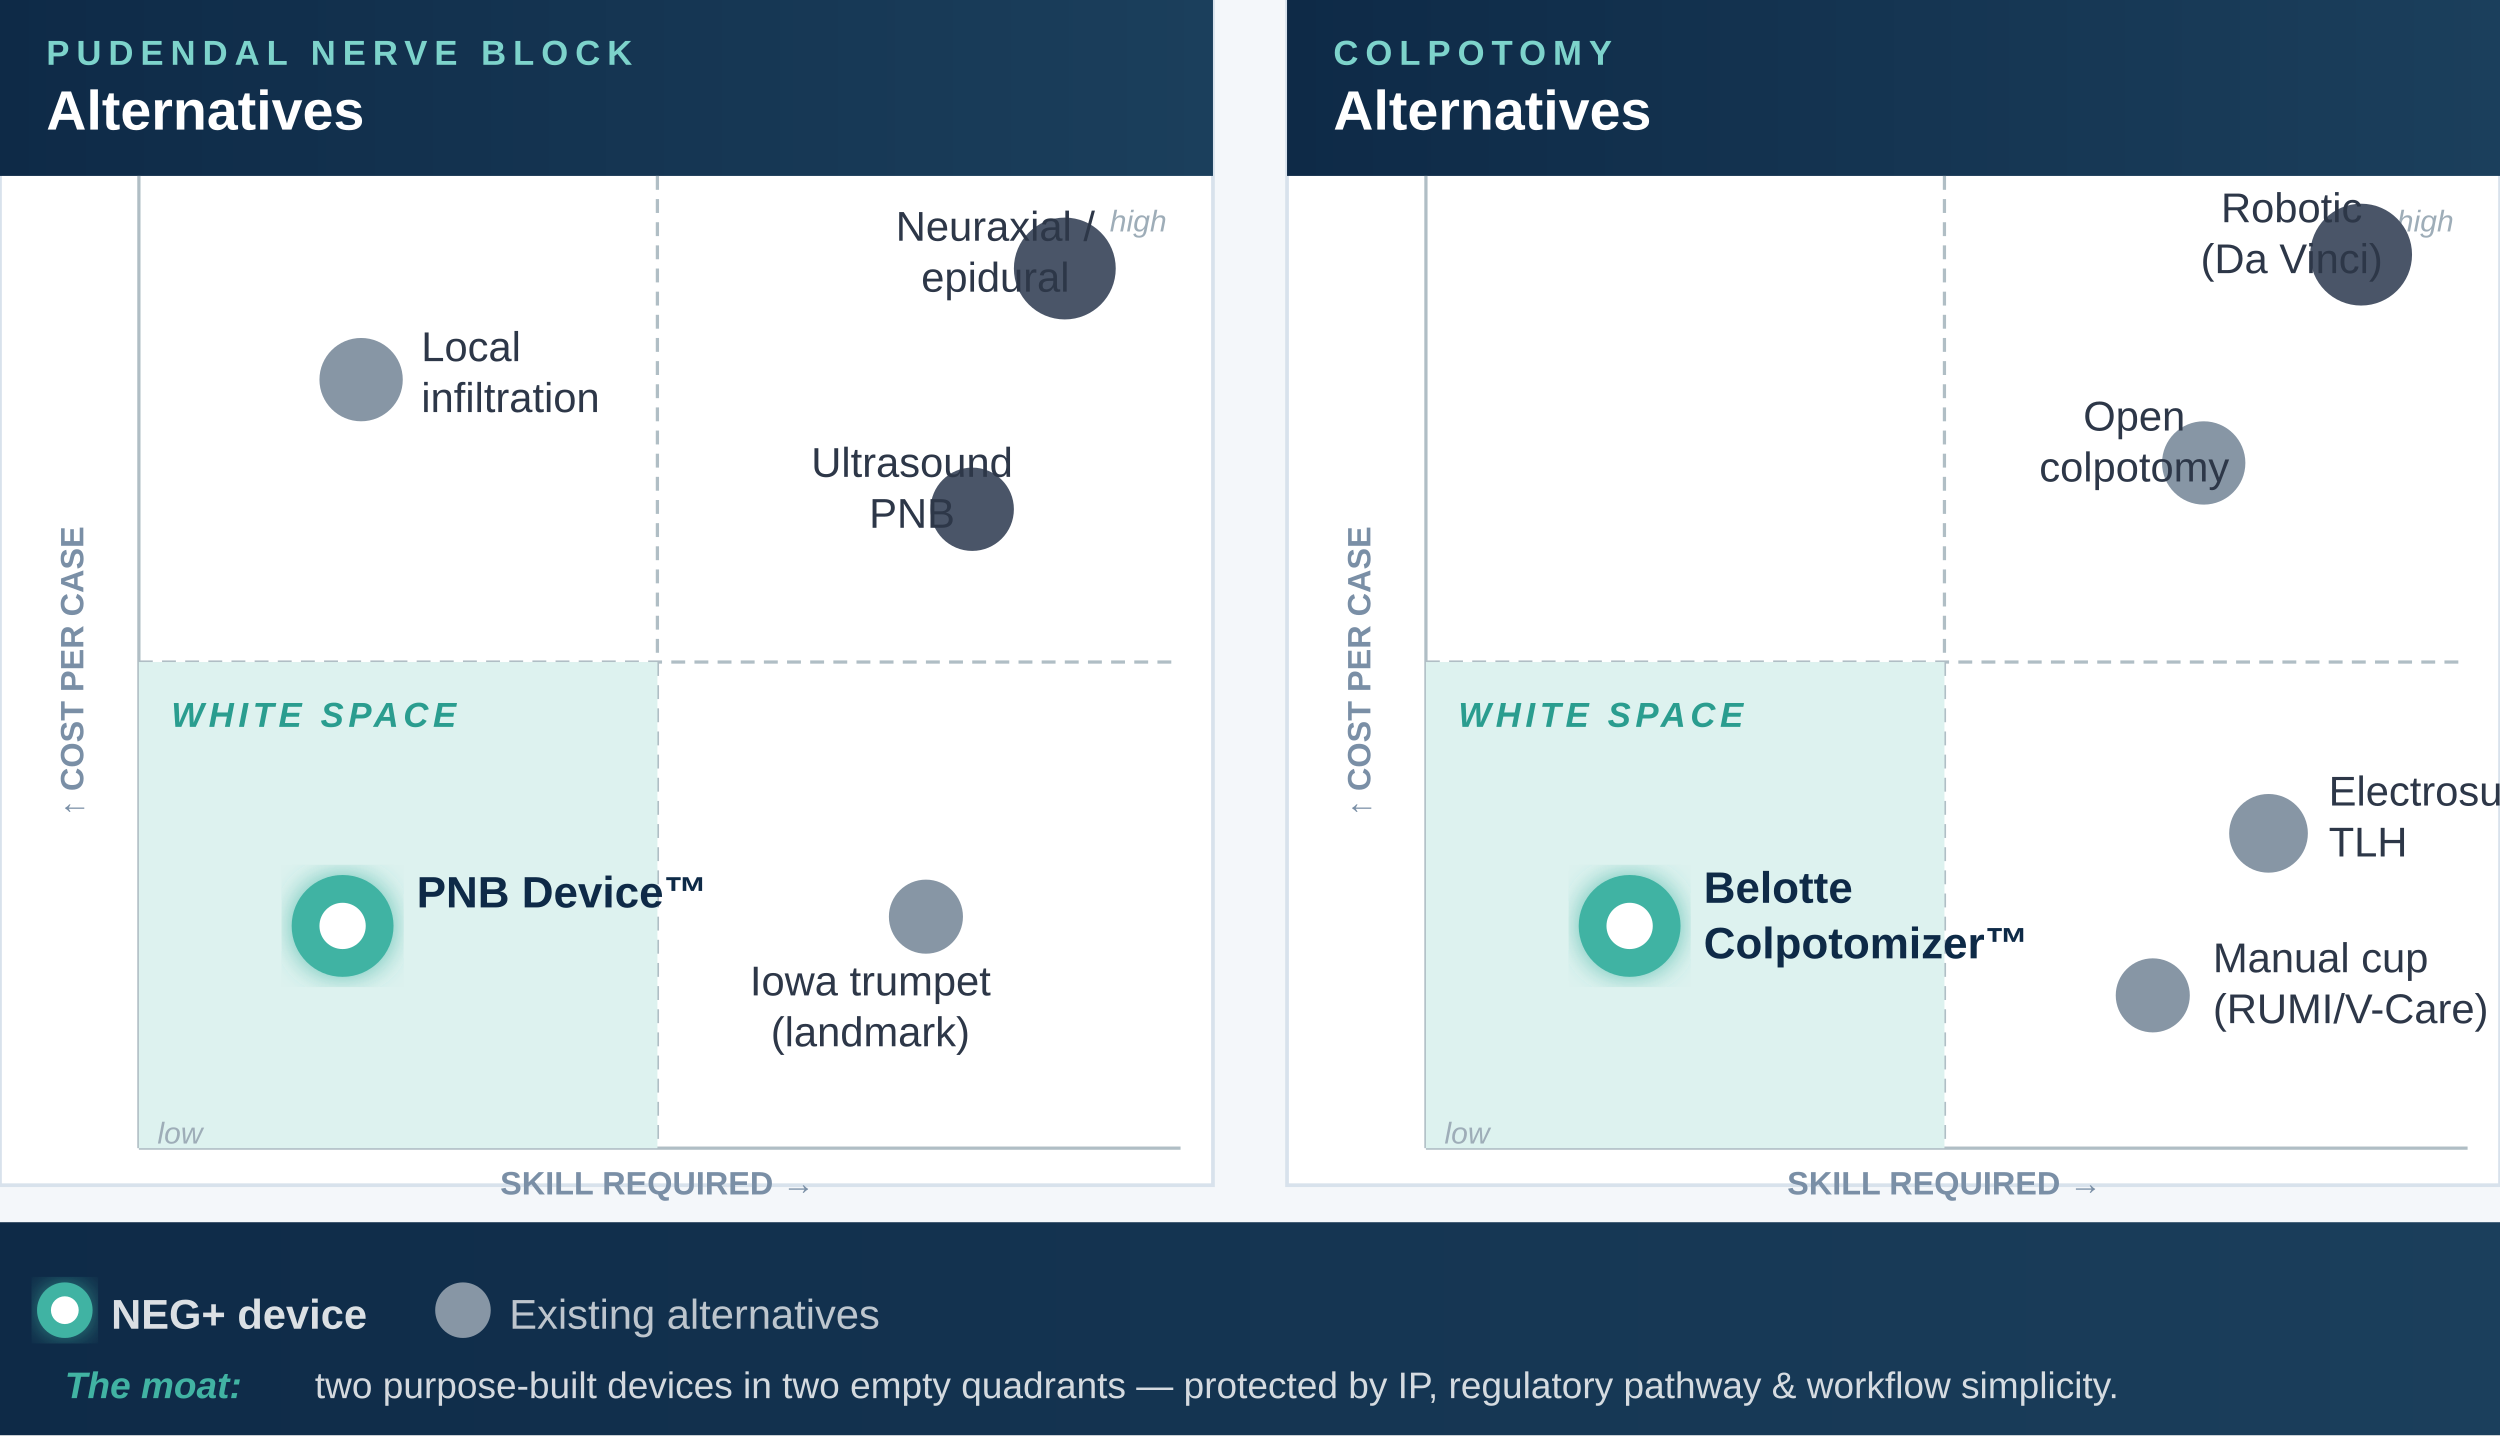
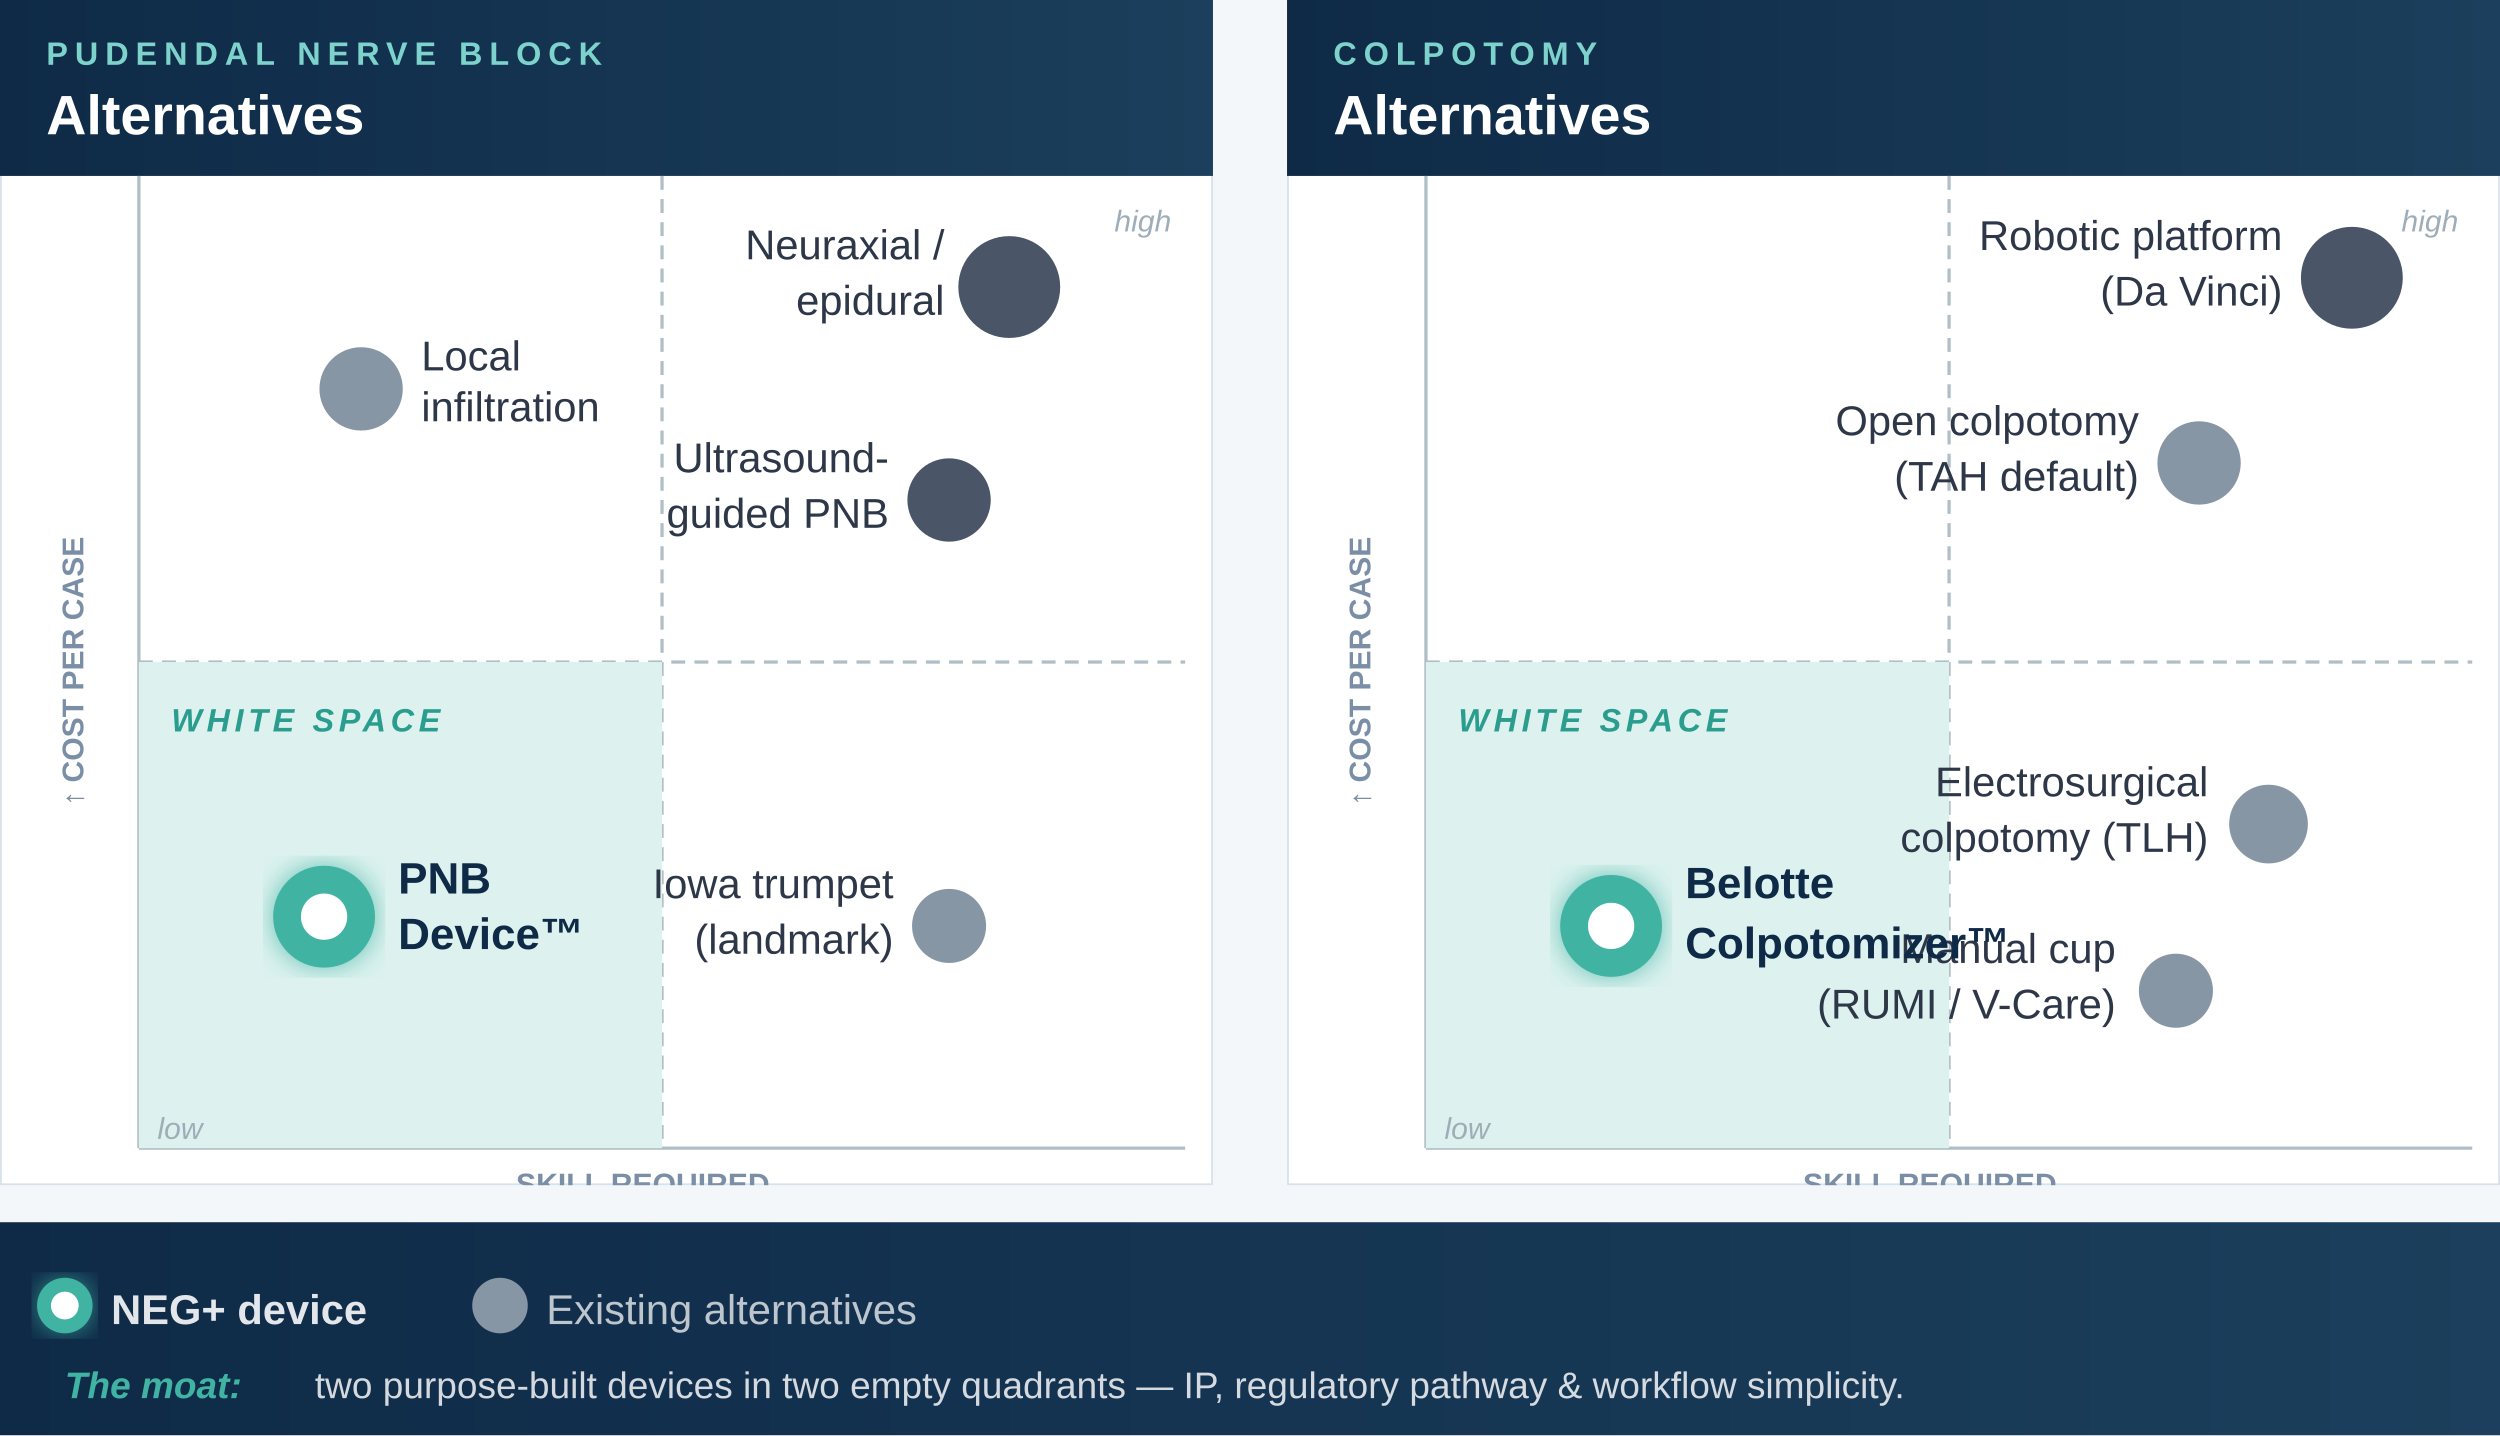
<svg xmlns="http://www.w3.org/2000/svg" viewBox="0 0 540 310" preserveAspectRatio="xMidYMid meet">
  <defs>
    <linearGradient id="hdr" x1="0%" y1="0%" x2="100%" y2="0%">
      <stop offset="0%" style="stop-color:#0E2A47" />
      <stop offset="100%" style="stop-color:#1B3F5C" />
    </linearGradient>
    <linearGradient id="ftr" x1="0%" y1="0%" x2="100%" y2="0%">
      <stop offset="0%" style="stop-color:#41B3A3" />
      <stop offset="100%" style="stop-color:#2A9D8F" />
    </linearGradient>
    <filter id="glow">
      <feDropShadow dx="0" dy="0" stdDeviation="3" flood-color="rgba(65,179,163,0.8)" />
    </filter>
+     <clipPath id="clip-left">
+       <rect x="0" y="0" width="262" height="256" />
+     </clipPath>
+     <clipPath id="clip-right">
+       <rect x="278" y="0" width="262" height="256" />
+     </clipPath>
  </defs>
  <rect width="540" height="310" fill="#F4F7FA" />
-   <rect x="0" y="0" width="262" height="256" fill="#fff" stroke="#D8E2EC" stroke-width="0.8" />
-   <rect x="0" y="0" width="262" height="38" fill="url(#hdr)" />
-   <text x="10" y="14" font-family="'Segoe UI',Arial,sans-serif" font-size="7.5" font-weight="700" fill="#7DD3CB" letter-spacing="1.5">PUDENDAL NERVE BLOCK</text>
-   <text x="10" y="28" font-family="'Segoe UI',Arial,sans-serif" font-size="12" font-weight="800" fill="#fff">Alternatives</text>
-   <line x1="30" y1="38" x2="30" y2="248" stroke="#B0BEC5" stroke-width="0.7" />
-   <line x1="30" y1="248" x2="255" y2="248" stroke="#B0BEC5" stroke-width="0.7" />
-   <text x="18" y="145" font-family="'Segoe UI',Arial,sans-serif" font-size="7" font-weight="600" fill="#7A8FA6" text-anchor="middle" transform="rotate(-90,18,145)">↑ COST PER CASE</text>
-   <text x="142" y="258" font-family="'Segoe UI',Arial,sans-serif" font-size="7" font-weight="600" fill="#7A8FA6" text-anchor="middle">SKILL REQUIRED →</text>
-   <line x1="30" y1="143" x2="255" y2="143" stroke="#B0BEC5" stroke-width="0.7" stroke-dasharray="3,2" />
-   <line x1="142" y1="38" x2="142" y2="248" stroke="#B0BEC5" stroke-width="0.7" stroke-dasharray="3,2" />
-   <rect x="30" y="143" width="112" height="105" fill="#DDF2EF" />
-   <text x="37" y="157" font-family="'Segoe UI',Arial,sans-serif" font-size="7.5" font-weight="700" fill="#2A9D8F" font-style="italic" letter-spacing="1">WHITE SPACE</text>
-   <text x="252" y="50" font-family="'Segoe UI',Arial,sans-serif" font-size="6.5" fill="#9EADB8" text-anchor="end" font-style="italic">high</text>
-   <text x="34" y="247" font-family="'Segoe UI',Arial,sans-serif" font-size="6.5" fill="#9EADB8" font-style="italic">low</text>
-   <circle cx="78" cy="82" r="9" fill="#8796A5" />
-   <text x="91" y="78" font-family="'Segoe UI',Arial,sans-serif" font-size="9" fill="#2D3748">Local</text>
-   <text x="91" y="89" font-family="'Segoe UI',Arial,sans-serif" font-size="9" fill="#2D3748">infiltration</text>
-   <circle cx="230" cy="58" r="11" fill="#4A5568" />
-   <text x="215" y="52" font-family="'Segoe UI',Arial,sans-serif" font-size="9" fill="#2D3748" text-anchor="middle">Neuraxial /</text>
-   <text x="215" y="63" font-family="'Segoe UI',Arial,sans-serif" font-size="9" fill="#2D3748" text-anchor="middle">epidural</text>
-   <circle cx="210" cy="110" r="9" fill="#4A5568" />
-   <text x="197" y="103" font-family="'Segoe UI',Arial,sans-serif" font-size="9" fill="#2D3748" text-anchor="middle">Ultrasound</text>
-   <text x="197" y="114" font-family="'Segoe UI',Arial,sans-serif" font-size="9" fill="#2D3748" text-anchor="middle">PNB</text>
-   <circle cx="200" cy="198" r="8" fill="#8796A5" />
-   <text x="188" y="215" font-family="'Segoe UI',Arial,sans-serif" font-size="9" fill="#2D3748" text-anchor="middle">Iowa trumpet</text>
-   <text x="188" y="226" font-family="'Segoe UI',Arial,sans-serif" font-size="9" fill="#2D3748" text-anchor="middle">(landmark)</text>
-   <circle cx="74" cy="200" r="11" fill="#41B3A3" filter="url(#glow)" />
-   <circle cx="74" cy="200" r="5" fill="#fff" />
-   <text x="90" y="196" font-family="'Segoe UI',Arial,sans-serif" font-size="9.5" font-weight="700" fill="#0E2A47">PNB Device™</text>
-   <rect x="278" y="0" width="262" height="256" fill="#fff" stroke="#D8E2EC" stroke-width="0.8" />
-   <rect x="278" y="0" width="262" height="38" fill="url(#hdr)" />
-   <text x="288" y="14" font-family="'Segoe UI',Arial,sans-serif" font-size="7.5" font-weight="700" fill="#7DD3CB" letter-spacing="1.5">COLPOTOMY</text>
-   <text x="288" y="28" font-family="'Segoe UI',Arial,sans-serif" font-size="12" font-weight="800" fill="#fff">Alternatives</text>
-   <line x1="308" y1="38" x2="308" y2="248" stroke="#B0BEC5" stroke-width="0.7" />
-   <line x1="308" y1="248" x2="533" y2="248" stroke="#B0BEC5" stroke-width="0.7" />
-   <text x="296" y="145" font-family="'Segoe UI',Arial,sans-serif" font-size="7" font-weight="600" fill="#7A8FA6" text-anchor="middle" transform="rotate(-90,296,145)">↑ COST PER CASE</text>
-   <text x="420" y="258" font-family="'Segoe UI',Arial,sans-serif" font-size="7" font-weight="600" fill="#7A8FA6" text-anchor="middle">SKILL REQUIRED →</text>
-   <line x1="308" y1="143" x2="533" y2="143" stroke="#B0BEC5" stroke-width="0.7" stroke-dasharray="3,2" />
-   <line x1="420" y1="38" x2="420" y2="248" stroke="#B0BEC5" stroke-width="0.7" stroke-dasharray="3,2" />
-   <rect x="308" y="143" width="112" height="105" fill="#DDF2EF" />
-   <text x="315" y="157" font-family="'Segoe UI',Arial,sans-serif" font-size="7.5" font-weight="700" fill="#2A9D8F" font-style="italic" letter-spacing="1">WHITE SPACE</text>
-   <text x="530" y="50" font-family="'Segoe UI',Arial,sans-serif" font-size="6.5" fill="#9EADB8" text-anchor="end" font-style="italic">high</text>
-   <text x="312" y="247" font-family="'Segoe UI',Arial,sans-serif" font-size="6.5" fill="#9EADB8" font-style="italic">low</text>
-   <circle cx="510" cy="55" r="11" fill="#4A5568" />
-   <text x="495" y="48" font-family="'Segoe UI',Arial,sans-serif" font-size="9" fill="#2D3748" text-anchor="middle">Robotic</text>
-   <text x="495" y="59" font-family="'Segoe UI',Arial,sans-serif" font-size="9" fill="#2D3748" text-anchor="middle">(Da Vinci)</text>
-   <circle cx="476" cy="100" r="9" fill="#8796A5" />
-   <text x="461" y="93" font-family="'Segoe UI',Arial,sans-serif" font-size="9" fill="#2D3748" text-anchor="middle">Open</text>
-   <text x="461" y="104" font-family="'Segoe UI',Arial,sans-serif" font-size="9" fill="#2D3748" text-anchor="middle">colpotomy</text>
-   <circle cx="490" cy="180" r="8.5" fill="#8796A5" />
-   <text x="503" y="174" font-family="'Segoe UI',Arial,sans-serif" font-size="9" fill="#2D3748">Electrosurgical</text>
-   <text x="503" y="185" font-family="'Segoe UI',Arial,sans-serif" font-size="9" fill="#2D3748">TLH</text>
-   <circle cx="465" cy="215" r="8" fill="#8796A5" />
-   <text x="478" y="210" font-family="'Segoe UI',Arial,sans-serif" font-size="9" fill="#2D3748">Manual cup</text>
-   <text x="478" y="221" font-family="'Segoe UI',Arial,sans-serif" font-size="9" fill="#2D3748">(RUMI/V-Care)</text>
-   <circle cx="352" cy="200" r="11" fill="#41B3A3" filter="url(#glow)" />
-   <circle cx="352" cy="200" r="5" fill="#fff" />
-   <text x="368" y="195" font-family="'Segoe UI',Arial,sans-serif" font-size="9.5" font-weight="700" fill="#0E2A47">Belotte</text>
-   <text x="368" y="207" font-family="'Segoe UI',Arial,sans-serif" font-size="9.5" font-weight="700" fill="#0E2A47">Colpotomizer™</text>
+   <g clip-path="url(#clip-left)">
+     <rect x="0" y="0" width="262" height="256" fill="#fff" stroke="#D8E2EC" stroke-width="0.8" />
+     <rect x="0" y="0" width="262" height="38" fill="url(#hdr)" />
+     <text x="10" y="14" font-family="'Segoe UI',Arial,sans-serif" font-size="7" font-weight="700" fill="#7DD3CB" letter-spacing="1.5">PUDENDAL NERVE BLOCK</text>
+     <text x="10" y="29" font-family="'Segoe UI',Arial,sans-serif" font-size="12" font-weight="800" fill="#fff">Alternatives</text>
+     <line x1="30" y1="38" x2="30" y2="248" stroke="#B0BEC5" stroke-width="0.7" />
+     <line x1="30" y1="248" x2="256" y2="248" stroke="#B0BEC5" stroke-width="0.7" />
+     <text x="18" y="145" font-family="'Segoe UI',Arial,sans-serif" font-size="6.5" font-weight="600" fill="#7A8FA6" text-anchor="middle" transform="rotate(-90,18,145)">↑ COST PER CASE</text>
+     <text x="143" y="258" font-family="'Segoe UI',Arial,sans-serif" font-size="6.5" font-weight="600" fill="#7A8FA6" text-anchor="middle">SKILL REQUIRED →</text>
+     <line x1="30" y1="143" x2="256" y2="143" stroke="#B0BEC5" stroke-width="0.7" stroke-dasharray="3,2" />
+     <line x1="143" y1="38" x2="143" y2="248" stroke="#B0BEC5" stroke-width="0.7" stroke-dasharray="3,2" />
+     <rect x="30" y="143" width="113" height="105" fill="#DDF2EF" />
+     <text x="37" y="158" font-family="'Segoe UI',Arial,sans-serif" font-size="7" font-weight="700" fill="#2A9D8F" font-style="italic" letter-spacing="1">WHITE SPACE</text>
+     <text x="253" y="50" font-family="'Segoe UI',Arial,sans-serif" font-size="6.5" fill="#9EADB8" text-anchor="end" font-style="italic">high</text>
+     <text x="34" y="246" font-family="'Segoe UI',Arial,sans-serif" font-size="6.5" fill="#9EADB8" font-style="italic">low</text>
+     <circle cx="78" cy="84" r="9" fill="#8796A5" />
+     <text x="91" y="80" font-family="'Segoe UI',Arial,sans-serif" font-size="9" fill="#2D3748">Local</text>
+     <text x="91" y="91" font-family="'Segoe UI',Arial,sans-serif" font-size="9" fill="#2D3748">infiltration</text>
+     <circle cx="218" cy="62" r="11" fill="#4A5568" />
+     <text x="204" y="56" font-family="'Segoe UI',Arial,sans-serif" font-size="9" fill="#2D3748" text-anchor="end">Neuraxial /</text>
+     <text x="204" y="68" font-family="'Segoe UI',Arial,sans-serif" font-size="9" fill="#2D3748" text-anchor="end">epidural</text>
+     <circle cx="205" cy="108" r="9" fill="#4A5568" />
+     <text x="192" y="102" font-family="'Segoe UI',Arial,sans-serif" font-size="9" fill="#2D3748" text-anchor="end">Ultrasound-</text>
+     <text x="192" y="114" font-family="'Segoe UI',Arial,sans-serif" font-size="9" fill="#2D3748" text-anchor="end">guided PNB</text>
+     <circle cx="205" cy="200" r="8" fill="#8796A5" />
+     <text x="193" y="194" font-family="'Segoe UI',Arial,sans-serif" font-size="9" fill="#2D3748" text-anchor="end">Iowa trumpet</text>
+     <text x="193" y="206" font-family="'Segoe UI',Arial,sans-serif" font-size="9" fill="#2D3748" text-anchor="end">(landmark)</text>
+     <circle cx="70" cy="198" r="11" fill="#41B3A3" filter="url(#glow)" />
+     <circle cx="70" cy="198" r="5" fill="#fff" />
+     <text x="86" y="193" font-family="'Segoe UI',Arial,sans-serif" font-size="9.5" font-weight="700" fill="#0E2A47">PNB</text>
+     <text x="86" y="205" font-family="'Segoe UI',Arial,sans-serif" font-size="9.5" font-weight="700" fill="#0E2A47">Device™</text>
+   </g>
+   <g clip-path="url(#clip-right)">
+     <rect x="278" y="0" width="262" height="256" fill="#fff" stroke="#D8E2EC" stroke-width="0.8" />
+     <rect x="278" y="0" width="262" height="38" fill="url(#hdr)" />
+     <text x="288" y="14" font-family="'Segoe UI',Arial,sans-serif" font-size="7" font-weight="700" fill="#7DD3CB" letter-spacing="1.5">COLPOTOMY</text>
+     <text x="288" y="29" font-family="'Segoe UI',Arial,sans-serif" font-size="12" font-weight="800" fill="#fff">Alternatives</text>
+     <line x1="308" y1="38" x2="308" y2="248" stroke="#B0BEC5" stroke-width="0.7" />
+     <line x1="308" y1="248" x2="534" y2="248" stroke="#B0BEC5" stroke-width="0.7" />
+     <text x="296" y="145" font-family="'Segoe UI',Arial,sans-serif" font-size="6.5" font-weight="600" fill="#7A8FA6" text-anchor="middle" transform="rotate(-90,296,145)">↑ COST PER CASE</text>
+     <text x="421" y="258" font-family="'Segoe UI',Arial,sans-serif" font-size="6.5" font-weight="600" fill="#7A8FA6" text-anchor="middle">SKILL REQUIRED →</text>
+     <line x1="308" y1="143" x2="534" y2="143" stroke="#B0BEC5" stroke-width="0.7" stroke-dasharray="3,2" />
+     <line x1="421" y1="38" x2="421" y2="248" stroke="#B0BEC5" stroke-width="0.7" stroke-dasharray="3,2" />
+     <rect x="308" y="143" width="113" height="105" fill="#DDF2EF" />
+     <text x="315" y="158" font-family="'Segoe UI',Arial,sans-serif" font-size="7" font-weight="700" fill="#2A9D8F" font-style="italic" letter-spacing="1">WHITE SPACE</text>
+     <text x="531" y="50" font-family="'Segoe UI',Arial,sans-serif" font-size="6.5" fill="#9EADB8" text-anchor="end" font-style="italic">high</text>
+     <text x="312" y="246" font-family="'Segoe UI',Arial,sans-serif" font-size="6.5" fill="#9EADB8" font-style="italic">low</text>
+     <circle cx="508" cy="60" r="11" fill="#4A5568" />
+     <text x="493" y="54" font-family="'Segoe UI',Arial,sans-serif" font-size="9" fill="#2D3748" text-anchor="end">Robotic platform</text>
+     <text x="493" y="66" font-family="'Segoe UI',Arial,sans-serif" font-size="9" fill="#2D3748" text-anchor="end">(Da Vinci)</text>
+     <circle cx="475" cy="100" r="9" fill="#8796A5" />
+     <text x="462" y="94" font-family="'Segoe UI',Arial,sans-serif" font-size="9" fill="#2D3748" text-anchor="end">Open colpotomy</text>
+     <text x="462" y="106" font-family="'Segoe UI',Arial,sans-serif" font-size="9" fill="#2D3748" text-anchor="end">(TAH default)</text>
+     <circle cx="490" cy="178" r="8.5" fill="#8796A5" />
+     <text x="477" y="172" font-family="'Segoe UI',Arial,sans-serif" font-size="9" fill="#2D3748" text-anchor="end">Electrosurgical</text>
+     <text x="477" y="184" font-family="'Segoe UI',Arial,sans-serif" font-size="9" fill="#2D3748" text-anchor="end">colpotomy (TLH)</text>
+     <circle cx="470" cy="214" r="8" fill="#8796A5" />
+     <text x="457" y="208" font-family="'Segoe UI',Arial,sans-serif" font-size="9" fill="#2D3748" text-anchor="end">Manual cup</text>
+     <text x="457" y="220" font-family="'Segoe UI',Arial,sans-serif" font-size="9" fill="#2D3748" text-anchor="end">(RUMI / V-Care)</text>
+     <circle cx="348" cy="200" r="11" fill="#41B3A3" filter="url(#glow)" />
+     <circle cx="348" cy="200" r="5" fill="#fff" />
+     <text x="364" y="194" font-family="'Segoe UI',Arial,sans-serif" font-size="9.5" font-weight="700" fill="#0E2A47">Belotte</text>
+     <text x="364" y="207" font-family="'Segoe UI',Arial,sans-serif" font-size="9.5" font-weight="700" fill="#0E2A47">Colpotomizer™</text>
+   </g>
  <rect x="0" y="264" width="540" height="46" fill="url(#hdr)" />
-   <circle cx="14" cy="283" r="6" fill="#41B3A3" filter="url(#glow)" />
-   <circle cx="14" cy="283" r="3" fill="#fff" />
-   <text x="24" y="287" font-family="'Segoe UI',Arial,sans-serif" font-size="9" fill="rgba(255,255,255,0.85)" font-weight="600">NEG+ device</text>
-   <circle cx="100" cy="283" r="6" fill="#8796A5" />
-   <text x="110" y="287" font-family="'Segoe UI',Arial,sans-serif" font-size="9" fill="rgba(255,255,255,0.72)">Existing alternatives</text>
+   <circle cx="14" cy="282" r="6" fill="#41B3A3" filter="url(#glow)" />
+   <circle cx="14" cy="282" r="3" fill="#fff" />
+   <text x="24" y="286" font-family="'Segoe UI',Arial,sans-serif" font-size="9" fill="rgba(255,255,255,0.88)" font-weight="600">NEG+ device</text>
+   <circle cx="108" cy="282" r="6" fill="#8796A5" />
+   <text x="118" y="286" font-family="'Segoe UI',Arial,sans-serif" font-size="9" fill="rgba(255,255,255,0.72)">Existing alternatives</text>
  <text x="14" y="302" font-family="'Segoe UI',Arial,sans-serif" font-size="8" font-weight="700" fill="#41B3A3" font-style="italic">The moat: </text>
-   <text x="68" y="302" font-family="'Segoe UI',Arial,sans-serif" font-size="8" fill="rgba(255,255,255,0.82)">two purpose-built devices in two empty quadrants — protected by IP, regulatory pathway &amp; workflow simplicity.</text>
+   <text x="68" y="302" font-family="'Segoe UI',Arial,sans-serif" font-size="8" fill="rgba(255,255,255,0.82)">two purpose-built devices in two empty quadrants — IP, regulatory pathway &amp; workflow simplicity.</text>
</svg>
